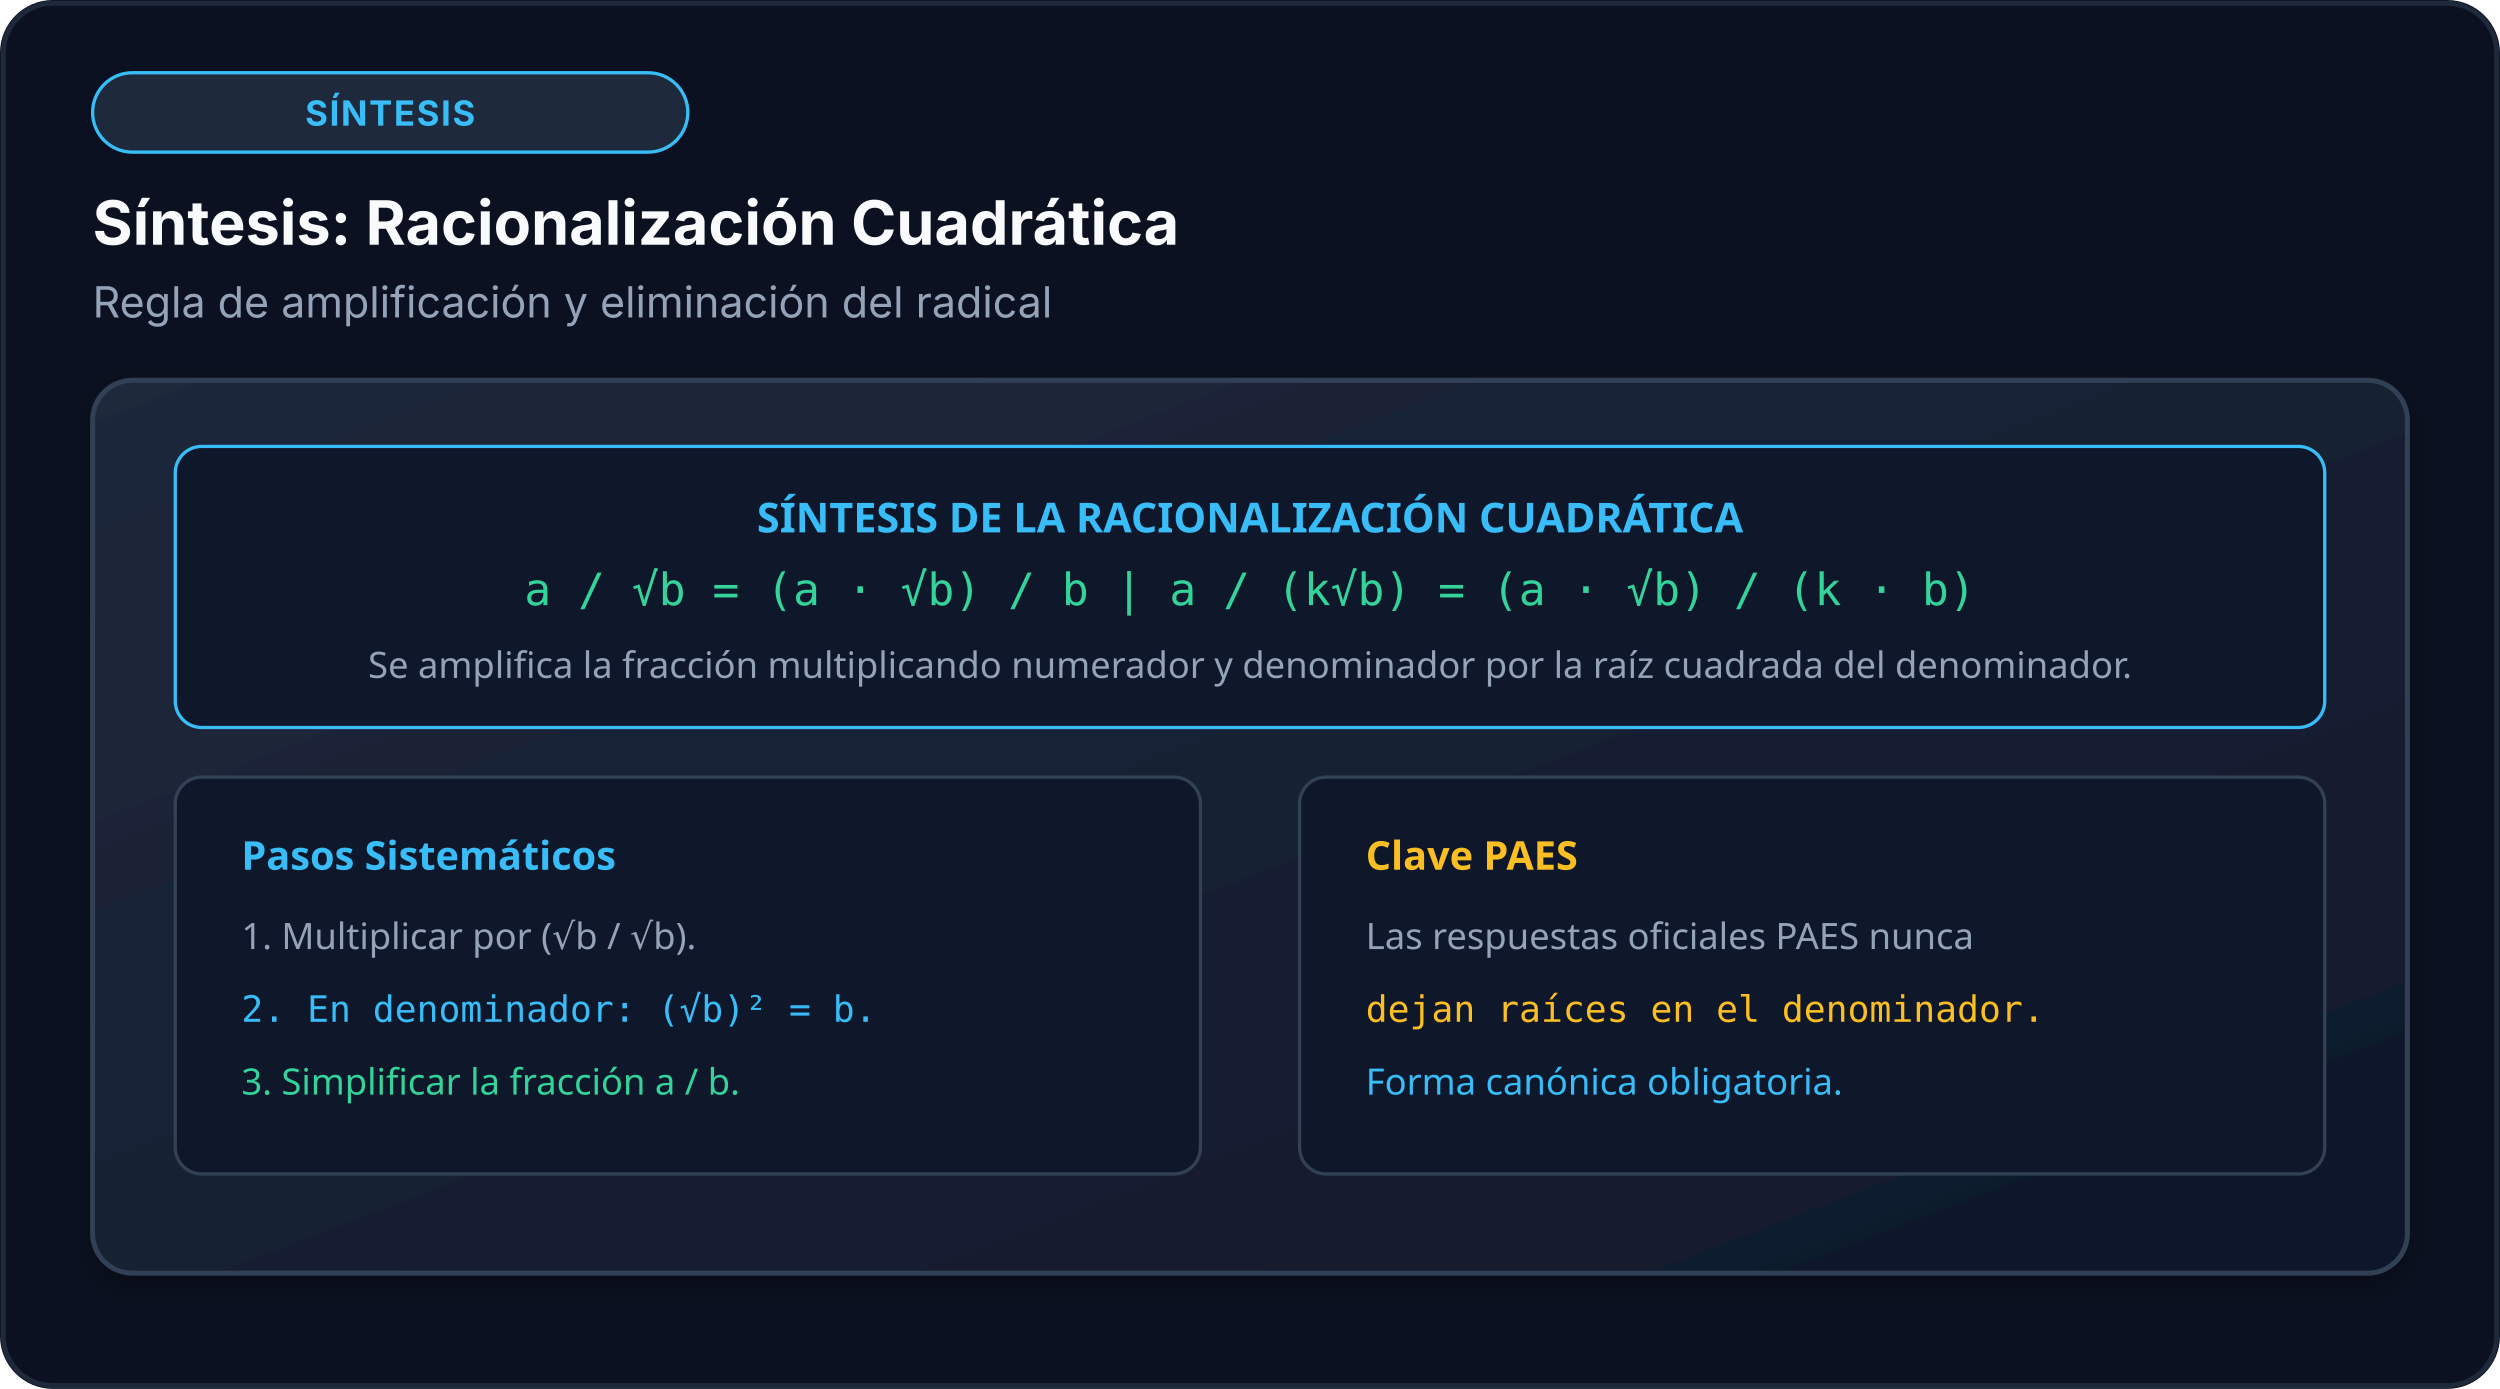
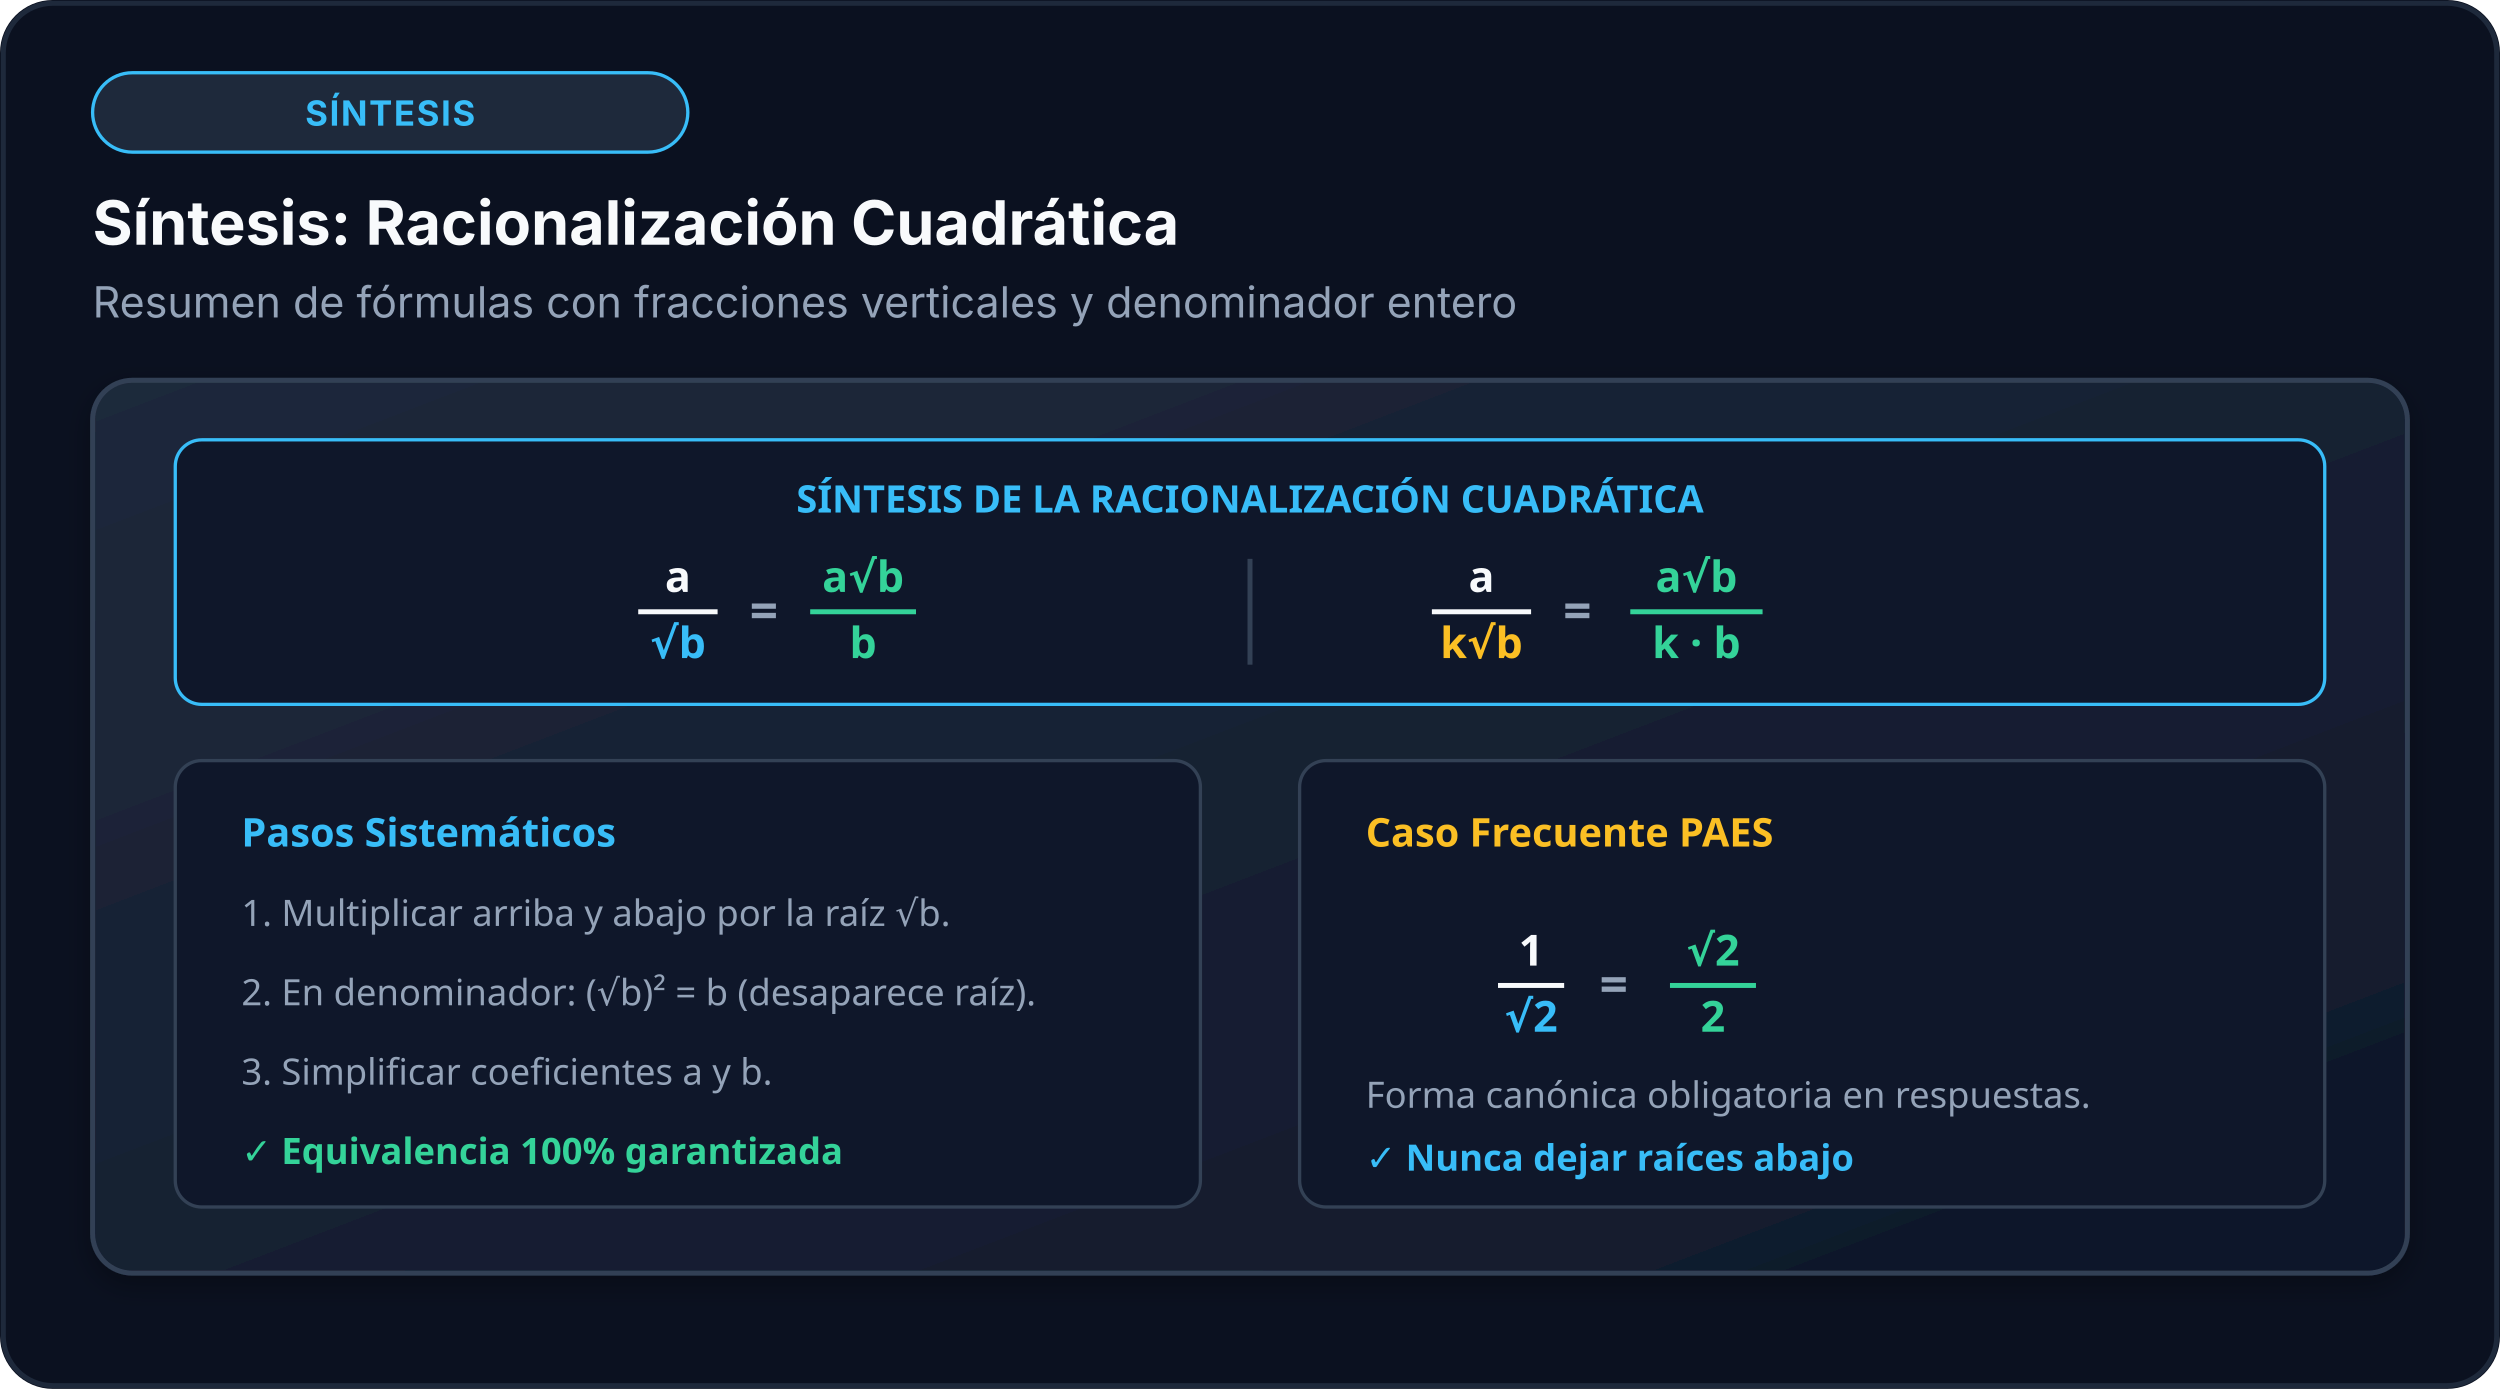
<svg xmlns="http://www.w3.org/2000/svg" viewBox="0 0 756 420" width="100%" height="100%">
  <defs>
    <linearGradient id="cardGrad" x1="0%" y1="0%" x2="100%" y2="100%">
      <stop offset="0%" stop-color="#1e293b" />
      <stop offset="100%" stop-color="#0f172a" />
    </linearGradient>
    <filter id="shadow" x="-4%" y="-4%" width="108%" height="112%">
      <feDropShadow dx="0" dy="3" stdDeviation="4" flood-color="#000000" flood-opacity="0.3" />
    </filter>
  </defs>
  <rect width="756" height="420" rx="16" fill="#0b1120" />
  <rect x="1" y="1" width="754" height="418" rx="15" fill="none" stroke="#1e293b" stroke-width="1.5" />
  <g transform="translate(28, 22)">
    <rect x="0" y="0" width="180" height="24" rx="12" fill="#1e293b" stroke="#38bdf8" stroke-width="1" />
    <text x="90" y="16" fill="#38bdf8" font-family="system-ui, -apple-system, sans-serif" font-size="10.5" font-weight="700" text-anchor="middle" letter-spacing="0.5">SÍNTESIS</text>
    <text x="0" y="52" fill="#f8fafc" font-family="system-ui, -apple-system, sans-serif" font-size="18.5" font-weight="700">Síntesis: Racionalización Cuadrática</text>
-     <text x="0" y="74" fill="#94a3b8" font-family="system-ui, -apple-system, sans-serif" font-size="13">Regla de amplificación y eliminación del radical</text>
+     <text x="0" y="74" fill="#94a3b8" font-family="system-ui, -apple-system, sans-serif" font-size="13">Resumen de fórmulas con fracciones verticales y denominador entero</text>
  </g>
  <g transform="translate(28, 115)">
    <rect width="700" height="270" rx="12" fill="url(#cardGrad)" stroke="#334155" stroke-width="1.5" filter="url(#shadow)" />
-     <g transform="translate(25, 20)">
-       <rect width="650" height="85" rx="8" fill="#0f172a" stroke="#38bdf8" />
-       <text x="325" y="26" fill="#38bdf8" font-family="system-ui, sans-serif" font-size="12.5" font-weight="700" text-anchor="middle">SÍNTESIS DE LA RACIONALIZACIÓN CUADRÁTICA</text>
-       <text x="325" y="48" fill="#34d399" font-family="monospace" font-size="13.5" text-anchor="middle">a / √b = (a · √b) / b   |   a / (k√b) = (a · √b) / (k · b)</text>
-       <text x="325" y="70" fill="#94a3b8" font-family="system-ui, sans-serif" font-size="11" text-anchor="middle">Se amplifica la fracción multiplicando numerador y denominador por la raíz cuadrada del denominador.</text>
+     <g transform="translate(25, 18)">
+       <rect width="650" height="80" rx="8" fill="#0f172a" stroke="#38bdf8" />
+       <text x="325" y="22" fill="#38bdf8" font-family="system-ui, sans-serif" font-size="11.5" font-weight="700" text-anchor="middle">SÍNTESIS DE LA RACIONALIZACIÓN CUADRÁTICA</text>
+       <g transform="translate(140, 52)">
+         <text x="12" y="-6" fill="#f8fafc" font-family="system-ui, sans-serif" font-size="13" font-weight="700" text-anchor="middle">a</text>
+         <line x1="0" y1="0" x2="24" y2="0" stroke="#f8fafc" stroke-width="1.5" />
+         <text x="12" y="14" fill="#38bdf8" font-family="system-ui, sans-serif" font-size="13" font-weight="700" text-anchor="middle">√b</text>
+         <text x="38" y="5" fill="#94a3b8" font-family="system-ui, sans-serif" font-size="15" font-weight="700" text-anchor="middle">=</text>
+         <text x="68" y="-6" fill="#34d399" font-family="system-ui, sans-serif" font-size="13" font-weight="700" text-anchor="middle">a√b</text>
+         <line x1="52" y1="0" x2="84" y2="0" stroke="#34d399" stroke-width="1.5" />
+         <text x="68" y="14" fill="#34d399" font-family="system-ui, sans-serif" font-size="13" font-weight="700" text-anchor="middle">b</text>
+       </g>
+       <line x1="325" y1="36" x2="325" y2="68" stroke="#334155" stroke-width="1.5" />
+       <g transform="translate(380, 52)">
+         <text x="15" y="-6" fill="#f8fafc" font-family="system-ui, sans-serif" font-size="13" font-weight="700" text-anchor="middle">a</text>
+         <line x1="0" y1="0" x2="30" y2="0" stroke="#f8fafc" stroke-width="1.5" />
+         <text x="15" y="14" fill="#fbbf24" font-family="system-ui, sans-serif" font-size="13" font-weight="700" text-anchor="middle">k√b</text>
+         <text x="44" y="5" fill="#94a3b8" font-family="system-ui, sans-serif" font-size="15" font-weight="700" text-anchor="middle">=</text>
+         <text x="80" y="-6" fill="#34d399" font-family="system-ui, sans-serif" font-size="13" font-weight="700" text-anchor="middle">a√b</text>
+         <line x1="60" y1="0" x2="100" y2="0" stroke="#34d399" stroke-width="1.5" />
+         <text x="80" y="14" fill="#34d399" font-family="system-ui, sans-serif" font-size="13" font-weight="700" text-anchor="middle">k · b</text>
+       </g>
    </g>
-     <g transform="translate(25, 120)">
-       <rect width="310" height="120" rx="8" fill="#0f172a" stroke="#334155" />
-       <text x="20" y="28" fill="#38bdf8" font-family="system-ui, sans-serif" font-size="12" font-weight="700">Pasos Sistemáticos</text>
-       <text x="20" y="52" fill="#94a3b8" font-family="system-ui, sans-serif" font-size="11">1. Multiplicar por (√b / √b).</text>
-       <text x="20" y="74" fill="#38bdf8" font-family="monospace" font-size="11">2. En denominador: (√b)² = b.</text>
-       <text x="20" y="96" fill="#34d399" font-family="system-ui, sans-serif" font-size="11">3. Simplificar la fracción a / b.</text>
+     <g transform="translate(25, 115)">
+       <rect width="310" height="135" rx="8" fill="#0f172a" stroke="#334155" />
+       <text x="20" y="26" fill="#38bdf8" font-family="system-ui, sans-serif" font-size="12" font-weight="700">Pasos Sistemáticos</text>
+       <text x="20" y="50" fill="#94a3b8" font-family="system-ui, sans-serif" font-size="11">1. Multiplicar arriba y abajo por la raíz √b.</text>
+       <text x="20" y="74" fill="#94a3b8" font-family="system-ui, sans-serif" font-size="11">2. En denominador: (√b)² = b (desaparece raíz).</text>
+       <text x="20" y="98" fill="#94a3b8" font-family="system-ui, sans-serif" font-size="11">3. Simplificar coeficientes a y b.</text>
+       <text x="20" y="122" fill="#34d399" font-family="system-ui, sans-serif" font-size="11" font-weight="600">✓ Equivalencia 100% garantizada</text>
    </g>
-     <g transform="translate(365, 120)">
-       <rect width="310" height="120" rx="8" fill="#0f172a" stroke="#334155" />
-       <text x="20" y="28" fill="#fbbf24" font-family="system-ui, sans-serif" font-size="12" font-weight="700">Clave PAES</text>
-       <text x="20" y="52" fill="#94a3b8" font-family="system-ui, sans-serif" font-size="11">Las respuestas oficiales PAES nunca</text>
-       <text x="20" y="74" fill="#fbbf24" font-family="monospace" font-size="11">dejan raíces en el denominador.</text>
-       <text x="20" y="96" fill="#38bdf8" font-family="system-ui, sans-serif" font-size="11">Forma canónica obligatoria.</text>
+     <g transform="translate(365, 115)">
+       <rect width="310" height="135" rx="8" fill="#0f172a" stroke="#334155" />
+       <text x="20" y="26" fill="#fbbf24" font-family="system-ui, sans-serif" font-size="12" font-weight="700">Caso Frecuente PAES</text>
+       <g transform="translate(60, 68)">
+         <text x="10" y="-6" fill="#f8fafc" font-family="system-ui, sans-serif" font-size="13" font-weight="700" text-anchor="middle">1</text>
+         <line x1="0" y1="0" x2="20" y2="0" stroke="#f8fafc" stroke-width="1.5" />
+         <text x="10" y="14" fill="#38bdf8" font-family="system-ui, sans-serif" font-size="13" font-weight="700" text-anchor="middle">√2</text>
+         <text x="35" y="5" fill="#94a3b8" font-family="system-ui, sans-serif" font-size="15" font-weight="700" text-anchor="middle">=</text>
+         <text x="65" y="-6" fill="#34d399" font-family="system-ui, sans-serif" font-size="13" font-weight="700" text-anchor="middle">√2</text>
+         <line x1="52" y1="0" x2="78" y2="0" stroke="#34d399" stroke-width="1.5" />
+         <text x="65" y="14" fill="#34d399" font-family="system-ui, sans-serif" font-size="13" font-weight="700" text-anchor="middle">2</text>
+       </g>
+       <text x="20" y="105" fill="#94a3b8" font-family="system-ui, sans-serif" font-size="11">Forma canónica obligatoria en respuestas.</text>
+       <text x="20" y="124" fill="#38bdf8" font-family="system-ui, sans-serif" font-size="11" font-weight="600">✓ Nunca dejar raíces abajo</text>
    </g>
  </g>
</svg>
